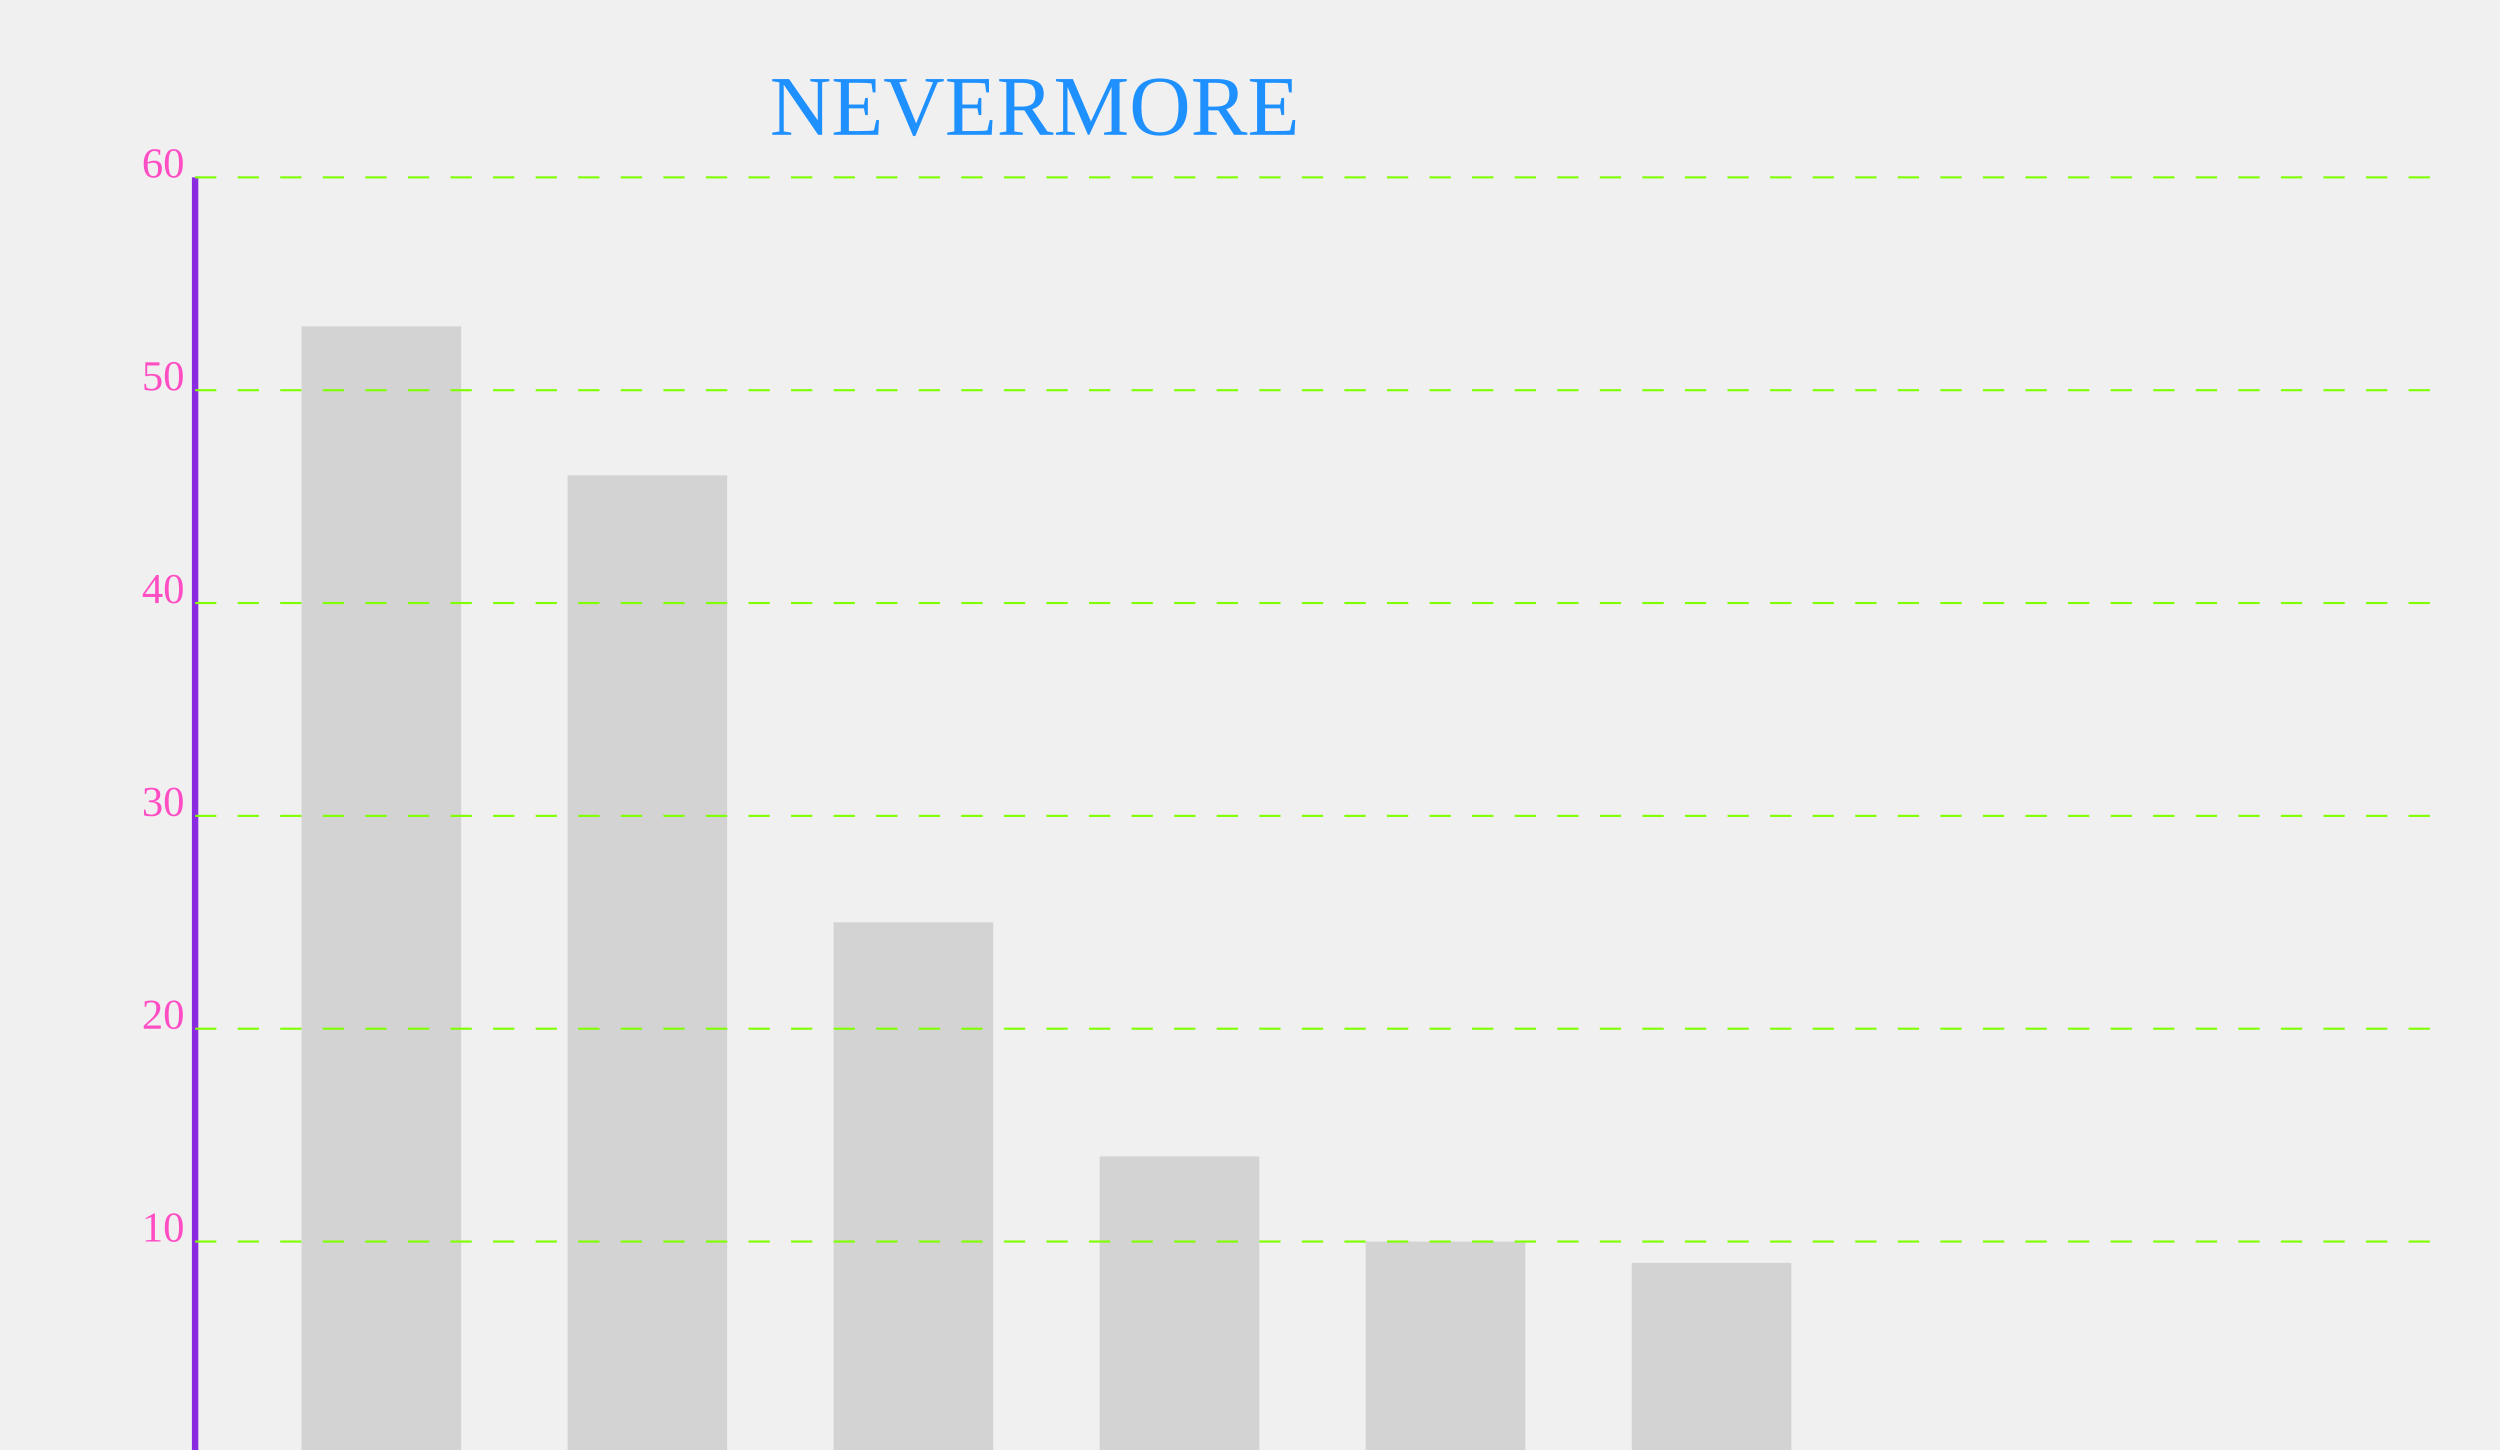
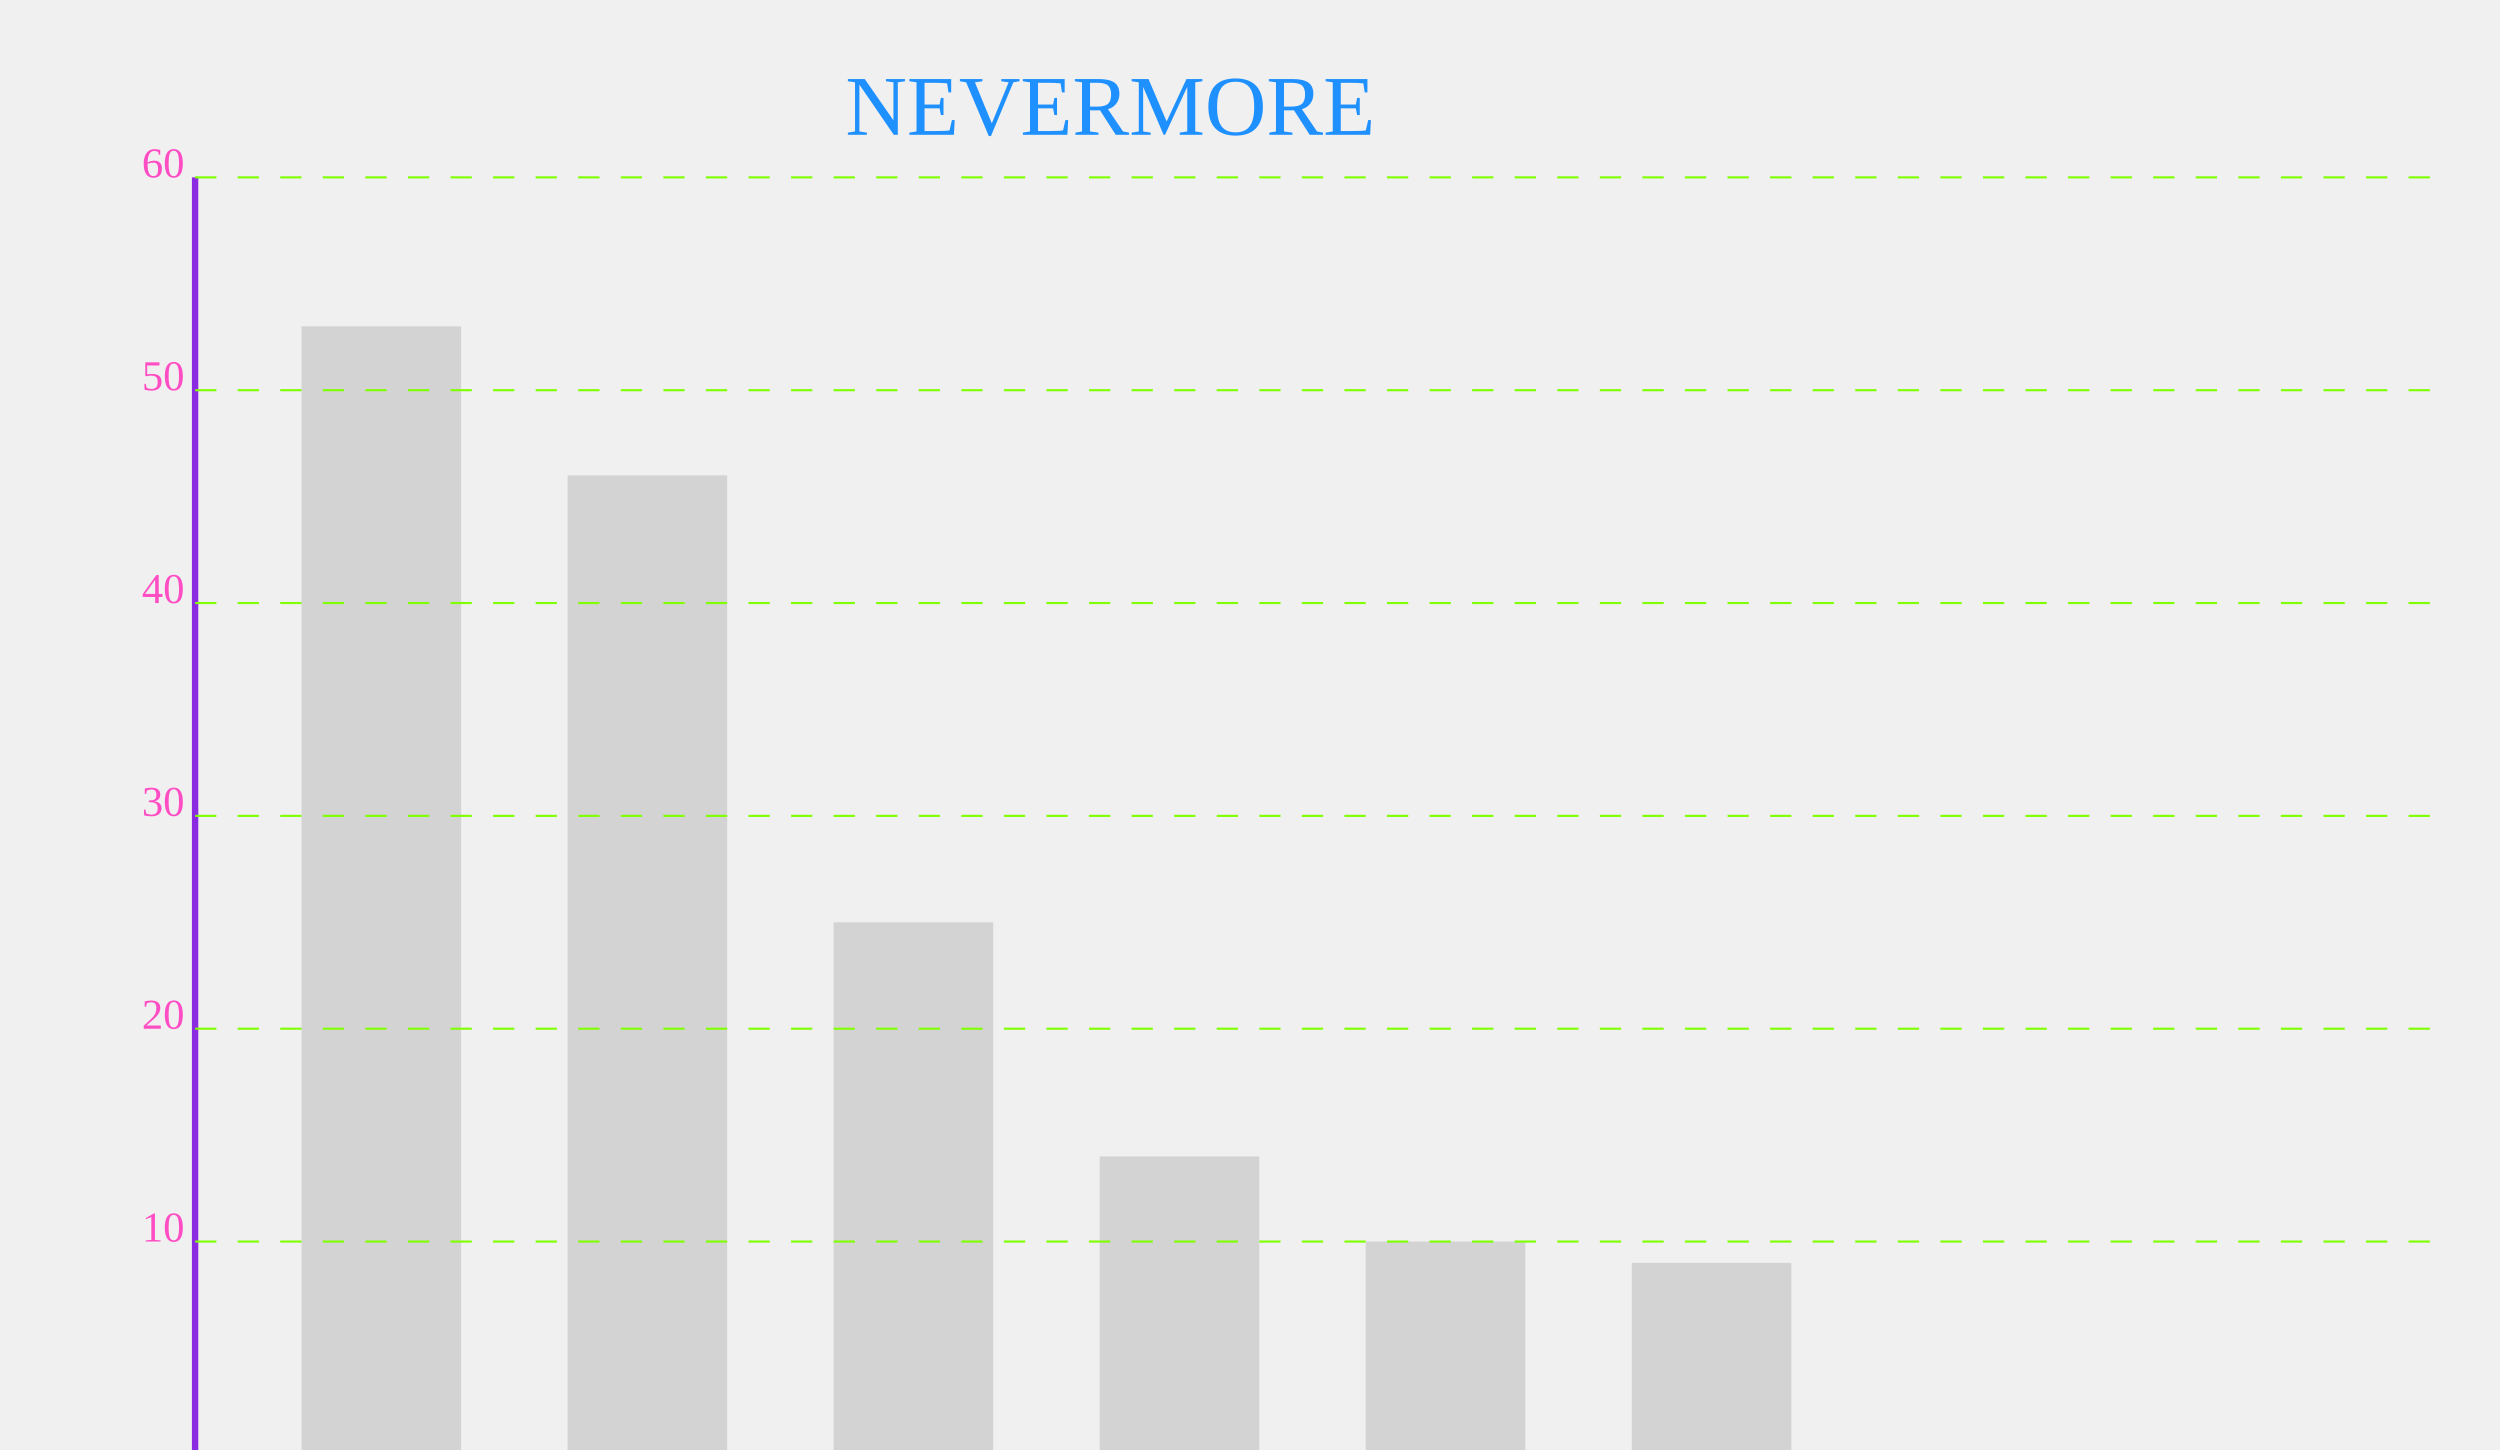
<svg xmlns="http://www.w3.org/2000/svg" width="100%" height="100%">
  <g transform="translate(25, 410) scale(.6)">
-     <text x="320" y="-620" text-anchor="start" fill="DodgerBlue" font-size="40">NEVERMORE</text>
+     <text x="480" y="-620" text-anchor="middle" fill="DodgerBlue" font-size="40">NEVERMORE</text>
    <line x1="50" y1="0" x2="1200" y2="0" stroke="BlueViolet" stroke-width="3" />
    <line x1="50" y1="0" x2="50" y2="-600" stroke="BlueViolet" stroke-width="3" />
    <g id="BeastBoy">
-       <text x="100 " y="30" text-anchor="start" font-size="22" fill="blue">Beast Boy</text>
+       <text x="100 " y="30" text-anchor="start" font-size="22" fill="#1aff1a">Beast Boy</text>
      <rect x="100" y="-530" width="75" height="530" fill="lightgrey" />
    </g>
    <g id="Cyborg">
-       <text x="225 " y="30" text-anchor="start" font-size="22" fill="blue">Cyborg</text>
+       <text x="225 " y="30" text-anchor="start" font-size="22" fill="#3399ff">Cyborg</text>
      <rect x="225" y="-460" width="75" height="460" fill="lightgrey" />
    </g>
    <g id="Raven">
-       <text x="350 " y="30" text-anchor="start" font-size="22" fill="blue">Raven</text>
+       <text x="350 " y="30" text-anchor="start" font-size="22" fill="#dd99ff">Raven</text>
      <rect x="350" y="-250" width="75" height="250" fill="lightgrey" />
    </g>
    <g id="Robin">
-       <text x="475 " y="30" text-anchor="start" font-size="22" fill="blue">Robin</text>
+       <text x="475 " y="30" text-anchor="start" font-size="22" fill="#ff3333">Robin</text>
      <rect x="475" y="-140" width="75" height="140" fill="lightgrey" />
    </g>
    <g id="Starfire">
-       <text x="600 " y="30" text-anchor="start" font-size="22" fill="blue">Starfire</text>
+       <text x="600 " y="30" text-anchor="start" font-size="22" fill="#ffff4d">Starfire</text>
      <rect x="600" y="-100" width="75" height="100" fill="lightgrey" />
    </g>
    <g id="DoctorLight">
-       <text x="725" y="30" text-anchor="start" font-size="22" fill="blue">Doctor Light</text>
+       <text x="725" y="30" text-anchor="start" font-size="22" fill="white">Doctor Light</text>
      <rect x="725" y="-90" width="75" height="90" fill="lightgrey" />
    </g>
    <text x="35" y="-100" fill="#ff4dc4" text-anchor="middle" font-size="20">10</text>
    <line x1="50" y1="-100" x2="1100" y2="-100" stroke="Chartreuse" stroke-dasharray="10" />
    <text x="35" y="-200" fill="#ff4dc4" text-anchor="middle" font-size="20">20</text>
    <line x1="50" y1="-200" x2="1100" y2="-200" stroke="Chartreuse" stroke-dasharray="10" />
    <text x="35" y="-300" fill="#ff4dc4" text-anchor="middle" font-size="20">30</text>
    <line x1="50" y1="-300" x2="1100" y2="-300" stroke="Chartreuse" stroke-dasharray="10" />
    <text x="35" y="-400" fill="#ff4dc4" text-anchor="middle" font-size="20">40</text>
    <line x1="50" y1="-400" x2="1100" y2="-400" stroke="Chartreuse" stroke-dasharray="10" />
    <text x="35" y="-500" fill="#ff4dc4" text-anchor="middle" font-size="20">50</text>
    <line x1="50" y1="-500" x2="1100" y2="-500" stroke="Chartreuse" stroke-dasharray="10" />
    <text x="35" y="-600" fill="#ff4dc4" text-anchor="middle" font-size="20">60</text>
    <line x1="50" y1="-600" x2="1100" y2="-600" stroke="Chartreuse" stroke-dasharray="10" />
  </g>
</svg>
